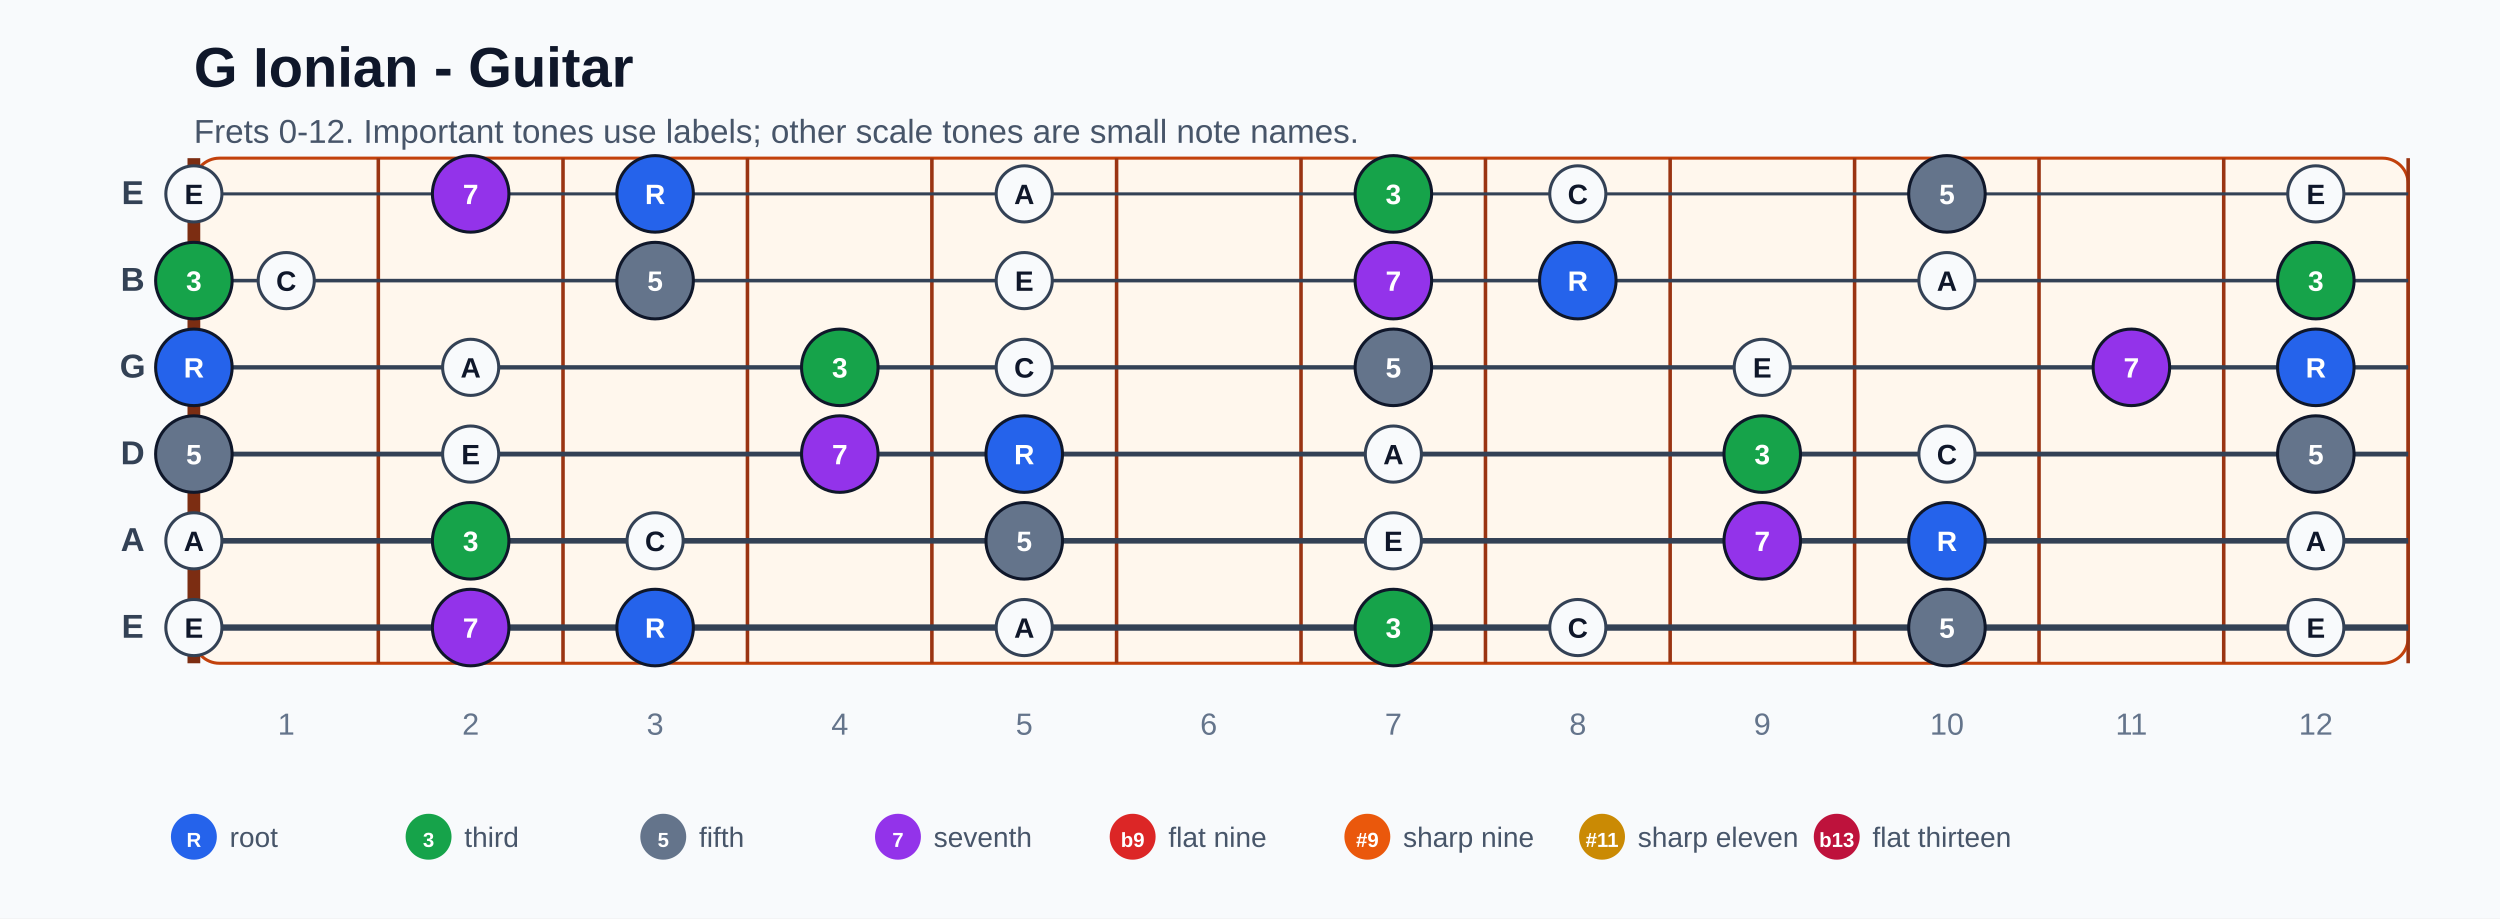
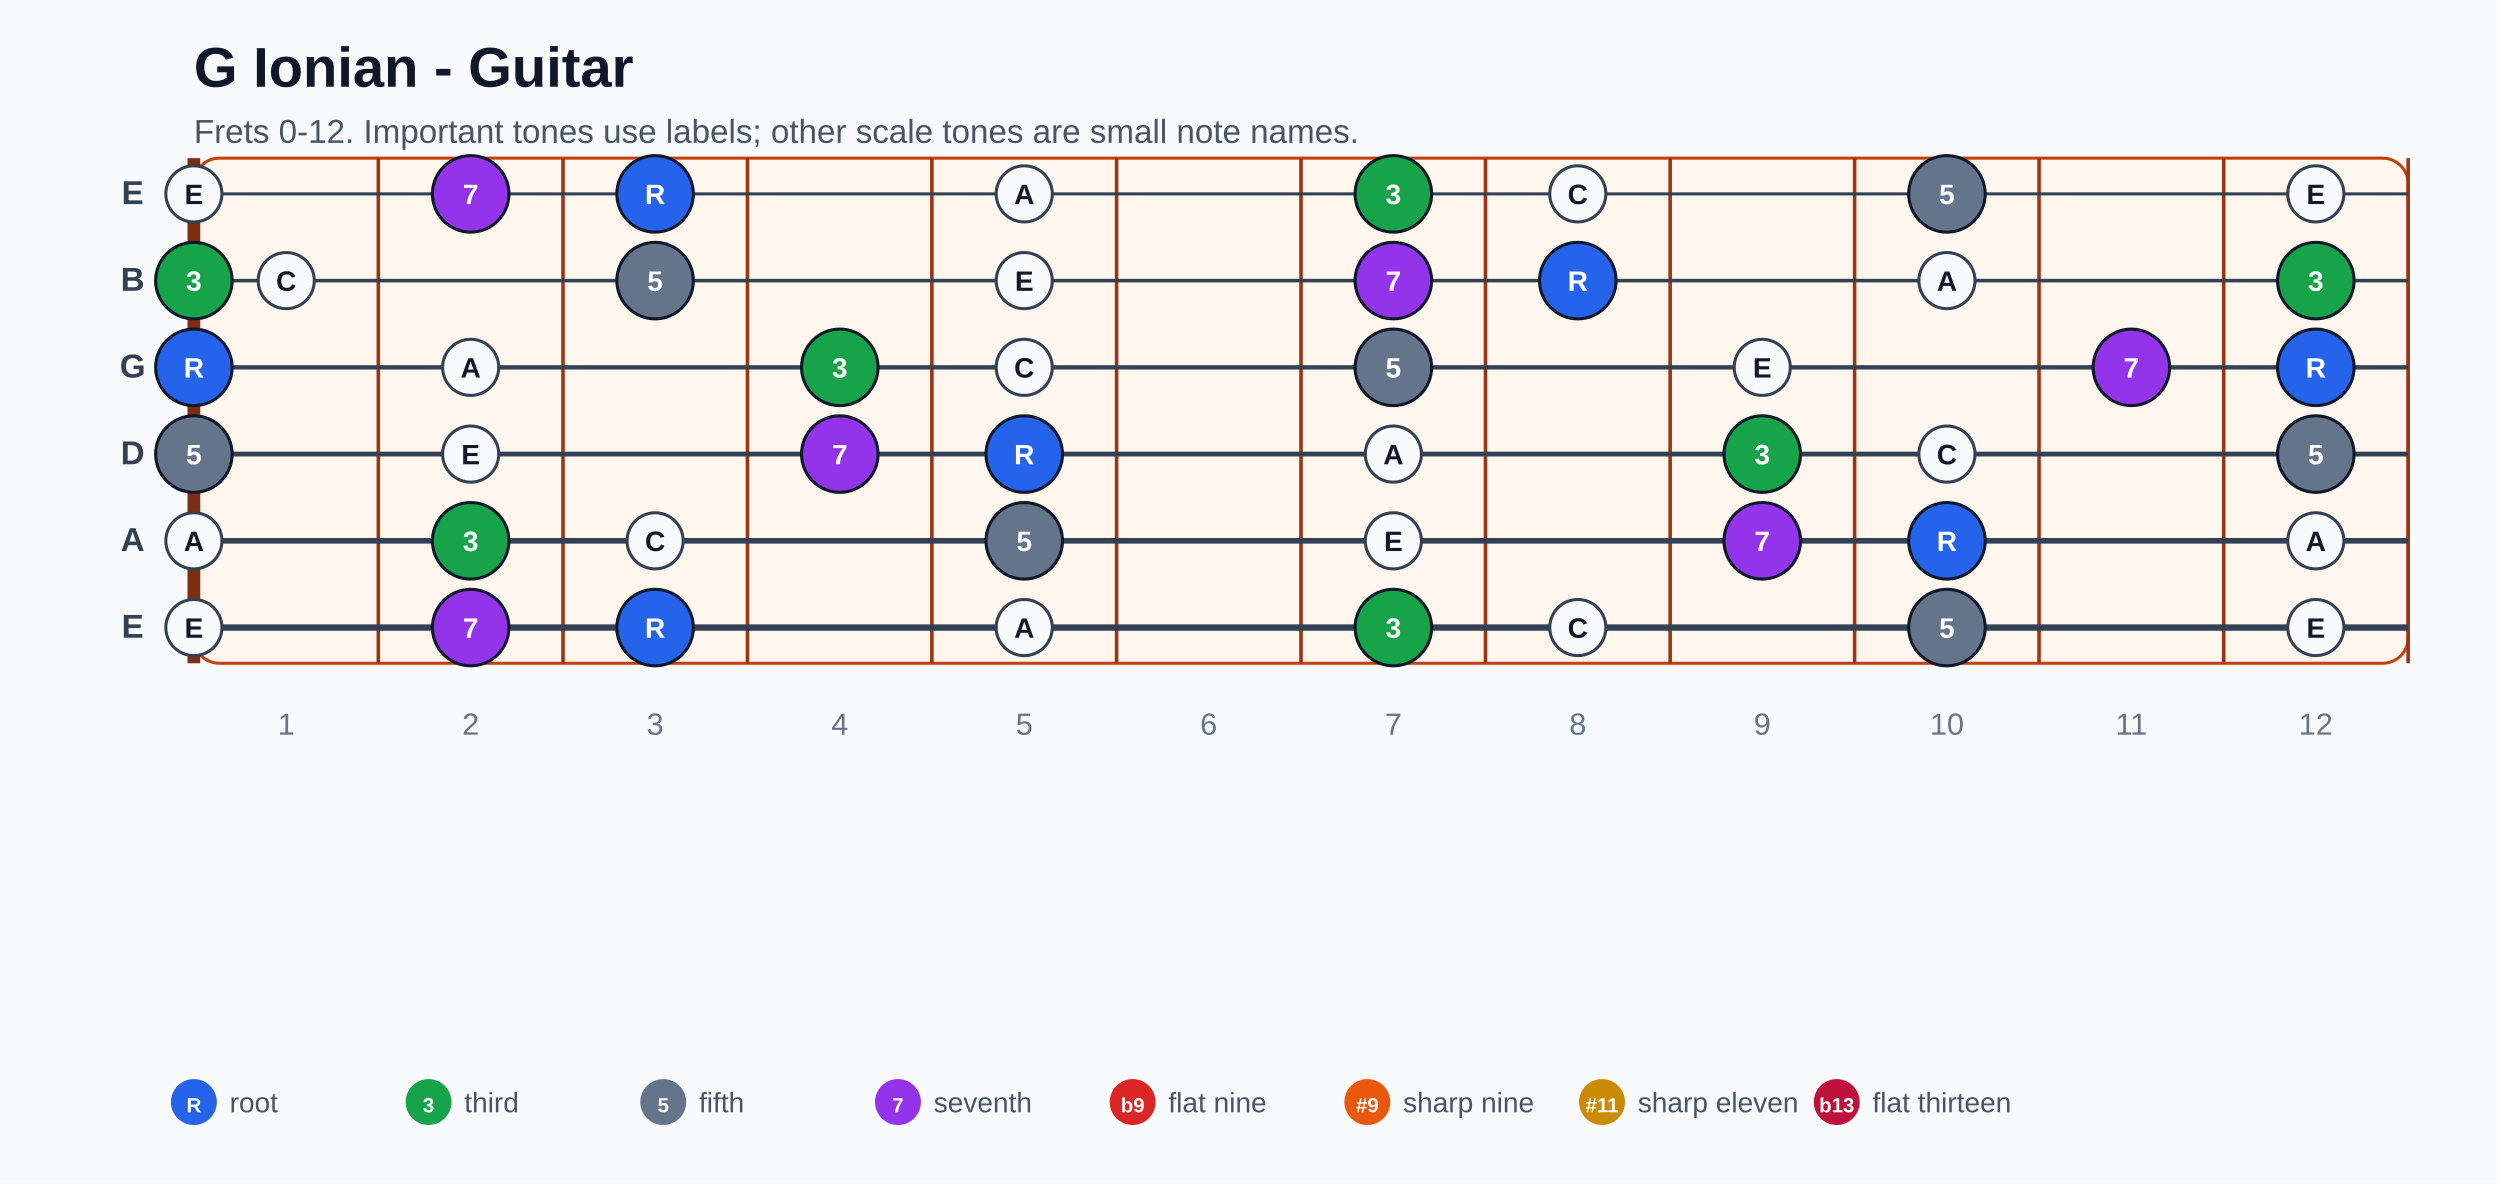
- <svg xmlns="http://www.w3.org/2000/svg" width="980" height="360" viewBox="0 0 980 360">
+ <svg xmlns="http://www.w3.org/2000/svg" width="980" height="464" viewBox="0 0 980 464">
  <rect width="100%" height="100%" fill="#f8fafc" />
  <text x="76" y="34" font-family="Arial, sans-serif" font-size="22" font-weight="700" fill="#0f172a">G Ionian - Guitar</text>
  <text x="76" y="56" font-family="Arial, sans-serif" font-size="13" fill="#475569">Frets 0-12. Important tones use labels; other scale tones are small note names.</text>
  <rect x="76" y="62" width="868" height="198" rx="10" fill="#fff7ed" stroke="#c2410c" stroke-width="1.2" />
  <line x1="76.0" y1="62" x2="76.0" y2="260" stroke="#7c2d12" stroke-width="5" />
  <line x1="148.3" y1="62" x2="148.3" y2="260" stroke="#9a3412" stroke-width="1.4" />
  <text x="112.2" y="288" text-anchor="middle" font-family="Arial, sans-serif" font-size="12" fill="#64748b">1</text>
  <line x1="220.7" y1="62" x2="220.7" y2="260" stroke="#9a3412" stroke-width="1.4" />
  <text x="184.5" y="288" text-anchor="middle" font-family="Arial, sans-serif" font-size="12" fill="#64748b">2</text>
  <line x1="293.0" y1="62" x2="293.0" y2="260" stroke="#9a3412" stroke-width="1.4" />
  <text x="256.8" y="288" text-anchor="middle" font-family="Arial, sans-serif" font-size="12" fill="#64748b">3</text>
  <line x1="365.3" y1="62" x2="365.3" y2="260" stroke="#9a3412" stroke-width="1.4" />
  <text x="329.2" y="288" text-anchor="middle" font-family="Arial, sans-serif" font-size="12" fill="#64748b">4</text>
  <line x1="437.7" y1="62" x2="437.7" y2="260" stroke="#9a3412" stroke-width="1.4" />
  <text x="401.5" y="288" text-anchor="middle" font-family="Arial, sans-serif" font-size="12" fill="#64748b">5</text>
  <line x1="510.0" y1="62" x2="510.0" y2="260" stroke="#9a3412" stroke-width="1.4" />
  <text x="473.8" y="288" text-anchor="middle" font-family="Arial, sans-serif" font-size="12" fill="#64748b">6</text>
  <line x1="582.3" y1="62" x2="582.3" y2="260" stroke="#9a3412" stroke-width="1.4" />
  <text x="546.2" y="288" text-anchor="middle" font-family="Arial, sans-serif" font-size="12" fill="#64748b">7</text>
  <line x1="654.7" y1="62" x2="654.7" y2="260" stroke="#9a3412" stroke-width="1.4" />
  <text x="618.5" y="288" text-anchor="middle" font-family="Arial, sans-serif" font-size="12" fill="#64748b">8</text>
  <line x1="727.0" y1="62" x2="727.0" y2="260" stroke="#9a3412" stroke-width="1.4" />
  <text x="690.8" y="288" text-anchor="middle" font-family="Arial, sans-serif" font-size="12" fill="#64748b">9</text>
  <line x1="799.3" y1="62" x2="799.3" y2="260" stroke="#9a3412" stroke-width="1.4" />
  <text x="763.2" y="288" text-anchor="middle" font-family="Arial, sans-serif" font-size="12" fill="#64748b">10</text>
  <line x1="871.7" y1="62" x2="871.7" y2="260" stroke="#9a3412" stroke-width="1.4" />
  <text x="835.5" y="288" text-anchor="middle" font-family="Arial, sans-serif" font-size="12" fill="#64748b">11</text>
  <line x1="944.0" y1="62" x2="944.0" y2="260" stroke="#9a3412" stroke-width="1.4" />
  <text x="907.8" y="288" text-anchor="middle" font-family="Arial, sans-serif" font-size="12" fill="#64748b">12</text>
  <line x1="76" y1="76.0" x2="944" y2="76.0" stroke="#334155" stroke-width="1.2" />
  <text x="52" y="80.0" text-anchor="middle" font-family="Arial, sans-serif" font-size="13" font-weight="700" fill="#334155">E</text>
  <circle cx="76.0" cy="76.0" r="11" fill="#f8fafc" stroke="#334155" stroke-width="1.2" />
  <text x="76.0" y="80.0" text-anchor="middle" font-family="Arial, sans-serif" font-size="11" font-weight="700" fill="#0f172a">E</text>
  <circle cx="184.5" cy="76.0" r="15" fill="#9333ea" stroke="#0f172a" stroke-width="1.2" />
  <text x="184.5" y="80.0" text-anchor="middle" font-family="Arial, sans-serif" font-size="11" font-weight="700" fill="#ffffff">7</text>
  <circle cx="256.8" cy="76.0" r="15" fill="#2563eb" stroke="#0f172a" stroke-width="1.2" />
  <text x="256.8" y="80.0" text-anchor="middle" font-family="Arial, sans-serif" font-size="11" font-weight="700" fill="#ffffff">R</text>
  <circle cx="401.5" cy="76.0" r="11" fill="#f8fafc" stroke="#334155" stroke-width="1.2" />
  <text x="401.5" y="80.0" text-anchor="middle" font-family="Arial, sans-serif" font-size="11" font-weight="700" fill="#0f172a">A</text>
  <circle cx="546.2" cy="76.0" r="15" fill="#16a34a" stroke="#0f172a" stroke-width="1.2" />
  <text x="546.2" y="80.0" text-anchor="middle" font-family="Arial, sans-serif" font-size="11" font-weight="700" fill="#ffffff">3</text>
  <circle cx="618.5" cy="76.0" r="11" fill="#f8fafc" stroke="#334155" stroke-width="1.2" />
  <text x="618.5" y="80.0" text-anchor="middle" font-family="Arial, sans-serif" font-size="11" font-weight="700" fill="#0f172a">C</text>
  <circle cx="763.2" cy="76.0" r="15" fill="#64748b" stroke="#0f172a" stroke-width="1.2" />
  <text x="763.2" y="80.0" text-anchor="middle" font-family="Arial, sans-serif" font-size="11" font-weight="700" fill="#ffffff">5</text>
  <circle cx="907.8" cy="76.0" r="11" fill="#f8fafc" stroke="#334155" stroke-width="1.2" />
  <text x="907.8" y="80.0" text-anchor="middle" font-family="Arial, sans-serif" font-size="11" font-weight="700" fill="#0f172a">E</text>
  <line x1="76" y1="110.0" x2="944" y2="110.0" stroke="#334155" stroke-width="1.4" />
  <text x="52" y="114.0" text-anchor="middle" font-family="Arial, sans-serif" font-size="13" font-weight="700" fill="#334155">B</text>
  <circle cx="76.0" cy="110.0" r="15" fill="#16a34a" stroke="#0f172a" stroke-width="1.2" />
  <text x="76.0" y="114.0" text-anchor="middle" font-family="Arial, sans-serif" font-size="11" font-weight="700" fill="#ffffff">3</text>
  <circle cx="112.2" cy="110.0" r="11" fill="#f8fafc" stroke="#334155" stroke-width="1.2" />
  <text x="112.2" y="114.0" text-anchor="middle" font-family="Arial, sans-serif" font-size="11" font-weight="700" fill="#0f172a">C</text>
  <circle cx="256.8" cy="110.0" r="15" fill="#64748b" stroke="#0f172a" stroke-width="1.2" />
  <text x="256.8" y="114.0" text-anchor="middle" font-family="Arial, sans-serif" font-size="11" font-weight="700" fill="#ffffff">5</text>
  <circle cx="401.5" cy="110.0" r="11" fill="#f8fafc" stroke="#334155" stroke-width="1.2" />
  <text x="401.5" y="114.0" text-anchor="middle" font-family="Arial, sans-serif" font-size="11" font-weight="700" fill="#0f172a">E</text>
  <circle cx="546.2" cy="110.0" r="15" fill="#9333ea" stroke="#0f172a" stroke-width="1.2" />
  <text x="546.2" y="114.0" text-anchor="middle" font-family="Arial, sans-serif" font-size="11" font-weight="700" fill="#ffffff">7</text>
  <circle cx="618.5" cy="110.0" r="15" fill="#2563eb" stroke="#0f172a" stroke-width="1.2" />
  <text x="618.5" y="114.0" text-anchor="middle" font-family="Arial, sans-serif" font-size="11" font-weight="700" fill="#ffffff">R</text>
  <circle cx="763.2" cy="110.0" r="11" fill="#f8fafc" stroke="#334155" stroke-width="1.2" />
  <text x="763.2" y="114.0" text-anchor="middle" font-family="Arial, sans-serif" font-size="11" font-weight="700" fill="#0f172a">A</text>
  <circle cx="907.8" cy="110.0" r="15" fill="#16a34a" stroke="#0f172a" stroke-width="1.2" />
  <text x="907.8" y="114.0" text-anchor="middle" font-family="Arial, sans-serif" font-size="11" font-weight="700" fill="#ffffff">3</text>
  <line x1="76" y1="144.0" x2="944" y2="144.0" stroke="#334155" stroke-width="1.7" />
  <text x="52" y="148.0" text-anchor="middle" font-family="Arial, sans-serif" font-size="13" font-weight="700" fill="#334155">G</text>
  <circle cx="76.0" cy="144.0" r="15" fill="#2563eb" stroke="#0f172a" stroke-width="1.2" />
  <text x="76.0" y="148.0" text-anchor="middle" font-family="Arial, sans-serif" font-size="11" font-weight="700" fill="#ffffff">R</text>
  <circle cx="184.5" cy="144.0" r="11" fill="#f8fafc" stroke="#334155" stroke-width="1.2" />
  <text x="184.5" y="148.0" text-anchor="middle" font-family="Arial, sans-serif" font-size="11" font-weight="700" fill="#0f172a">A</text>
  <circle cx="329.2" cy="144.0" r="15" fill="#16a34a" stroke="#0f172a" stroke-width="1.2" />
  <text x="329.2" y="148.0" text-anchor="middle" font-family="Arial, sans-serif" font-size="11" font-weight="700" fill="#ffffff">3</text>
  <circle cx="401.5" cy="144.0" r="11" fill="#f8fafc" stroke="#334155" stroke-width="1.2" />
  <text x="401.5" y="148.0" text-anchor="middle" font-family="Arial, sans-serif" font-size="11" font-weight="700" fill="#0f172a">C</text>
  <circle cx="546.2" cy="144.0" r="15" fill="#64748b" stroke="#0f172a" stroke-width="1.2" />
  <text x="546.2" y="148.0" text-anchor="middle" font-family="Arial, sans-serif" font-size="11" font-weight="700" fill="#ffffff">5</text>
  <circle cx="690.8" cy="144.0" r="11" fill="#f8fafc" stroke="#334155" stroke-width="1.2" />
  <text x="690.8" y="148.0" text-anchor="middle" font-family="Arial, sans-serif" font-size="11" font-weight="700" fill="#0f172a">E</text>
  <circle cx="835.5" cy="144.0" r="15" fill="#9333ea" stroke="#0f172a" stroke-width="1.2" />
  <text x="835.5" y="148.0" text-anchor="middle" font-family="Arial, sans-serif" font-size="11" font-weight="700" fill="#ffffff">7</text>
  <circle cx="907.8" cy="144.0" r="15" fill="#2563eb" stroke="#0f172a" stroke-width="1.2" />
  <text x="907.8" y="148.0" text-anchor="middle" font-family="Arial, sans-serif" font-size="11" font-weight="700" fill="#ffffff">R</text>
  <line x1="76" y1="178.0" x2="944" y2="178.0" stroke="#334155" stroke-width="1.9" />
  <text x="52" y="182.0" text-anchor="middle" font-family="Arial, sans-serif" font-size="13" font-weight="700" fill="#334155">D</text>
  <circle cx="76.0" cy="178.0" r="15" fill="#64748b" stroke="#0f172a" stroke-width="1.2" />
  <text x="76.0" y="182.0" text-anchor="middle" font-family="Arial, sans-serif" font-size="11" font-weight="700" fill="#ffffff">5</text>
  <circle cx="184.5" cy="178.0" r="11" fill="#f8fafc" stroke="#334155" stroke-width="1.2" />
  <text x="184.5" y="182.0" text-anchor="middle" font-family="Arial, sans-serif" font-size="11" font-weight="700" fill="#0f172a">E</text>
  <circle cx="329.2" cy="178.0" r="15" fill="#9333ea" stroke="#0f172a" stroke-width="1.2" />
  <text x="329.2" y="182.0" text-anchor="middle" font-family="Arial, sans-serif" font-size="11" font-weight="700" fill="#ffffff">7</text>
  <circle cx="401.5" cy="178.0" r="15" fill="#2563eb" stroke="#0f172a" stroke-width="1.2" />
  <text x="401.5" y="182.0" text-anchor="middle" font-family="Arial, sans-serif" font-size="11" font-weight="700" fill="#ffffff">R</text>
  <circle cx="546.2" cy="178.0" r="11" fill="#f8fafc" stroke="#334155" stroke-width="1.2" />
  <text x="546.2" y="182.0" text-anchor="middle" font-family="Arial, sans-serif" font-size="11" font-weight="700" fill="#0f172a">A</text>
  <circle cx="690.8" cy="178.0" r="15" fill="#16a34a" stroke="#0f172a" stroke-width="1.2" />
  <text x="690.8" y="182.0" text-anchor="middle" font-family="Arial, sans-serif" font-size="11" font-weight="700" fill="#ffffff">3</text>
  <circle cx="763.2" cy="178.0" r="11" fill="#f8fafc" stroke="#334155" stroke-width="1.2" />
  <text x="763.2" y="182.0" text-anchor="middle" font-family="Arial, sans-serif" font-size="11" font-weight="700" fill="#0f172a">C</text>
  <circle cx="907.8" cy="178.0" r="15" fill="#64748b" stroke="#0f172a" stroke-width="1.2" />
  <text x="907.8" y="182.0" text-anchor="middle" font-family="Arial, sans-serif" font-size="11" font-weight="700" fill="#ffffff">5</text>
  <line x1="76" y1="212.0" x2="944" y2="212.0" stroke="#334155" stroke-width="2.2" />
  <text x="52" y="216.0" text-anchor="middle" font-family="Arial, sans-serif" font-size="13" font-weight="700" fill="#334155">A</text>
  <circle cx="76.0" cy="212.0" r="11" fill="#f8fafc" stroke="#334155" stroke-width="1.2" />
  <text x="76.0" y="216.0" text-anchor="middle" font-family="Arial, sans-serif" font-size="11" font-weight="700" fill="#0f172a">A</text>
  <circle cx="184.5" cy="212.0" r="15" fill="#16a34a" stroke="#0f172a" stroke-width="1.2" />
  <text x="184.5" y="216.0" text-anchor="middle" font-family="Arial, sans-serif" font-size="11" font-weight="700" fill="#ffffff">3</text>
  <circle cx="256.8" cy="212.0" r="11" fill="#f8fafc" stroke="#334155" stroke-width="1.2" />
  <text x="256.8" y="216.0" text-anchor="middle" font-family="Arial, sans-serif" font-size="11" font-weight="700" fill="#0f172a">C</text>
  <circle cx="401.5" cy="212.0" r="15" fill="#64748b" stroke="#0f172a" stroke-width="1.2" />
  <text x="401.5" y="216.0" text-anchor="middle" font-family="Arial, sans-serif" font-size="11" font-weight="700" fill="#ffffff">5</text>
  <circle cx="546.2" cy="212.0" r="11" fill="#f8fafc" stroke="#334155" stroke-width="1.2" />
  <text x="546.2" y="216.0" text-anchor="middle" font-family="Arial, sans-serif" font-size="11" font-weight="700" fill="#0f172a">E</text>
  <circle cx="690.8" cy="212.0" r="15" fill="#9333ea" stroke="#0f172a" stroke-width="1.2" />
  <text x="690.8" y="216.0" text-anchor="middle" font-family="Arial, sans-serif" font-size="11" font-weight="700" fill="#ffffff">7</text>
  <circle cx="763.2" cy="212.0" r="15" fill="#2563eb" stroke="#0f172a" stroke-width="1.2" />
  <text x="763.2" y="216.0" text-anchor="middle" font-family="Arial, sans-serif" font-size="11" font-weight="700" fill="#ffffff">R</text>
  <circle cx="907.8" cy="212.0" r="11" fill="#f8fafc" stroke="#334155" stroke-width="1.2" />
  <text x="907.8" y="216.0" text-anchor="middle" font-family="Arial, sans-serif" font-size="11" font-weight="700" fill="#0f172a">A</text>
  <line x1="76" y1="246.0" x2="944" y2="246.0" stroke="#334155" stroke-width="2.5" />
  <text x="52" y="250.0" text-anchor="middle" font-family="Arial, sans-serif" font-size="13" font-weight="700" fill="#334155">E</text>
  <circle cx="76.0" cy="246.0" r="11" fill="#f8fafc" stroke="#334155" stroke-width="1.2" />
  <text x="76.0" y="250.0" text-anchor="middle" font-family="Arial, sans-serif" font-size="11" font-weight="700" fill="#0f172a">E</text>
  <circle cx="184.5" cy="246.0" r="15" fill="#9333ea" stroke="#0f172a" stroke-width="1.2" />
  <text x="184.5" y="250.0" text-anchor="middle" font-family="Arial, sans-serif" font-size="11" font-weight="700" fill="#ffffff">7</text>
  <circle cx="256.8" cy="246.0" r="15" fill="#2563eb" stroke="#0f172a" stroke-width="1.2" />
  <text x="256.8" y="250.0" text-anchor="middle" font-family="Arial, sans-serif" font-size="11" font-weight="700" fill="#ffffff">R</text>
  <circle cx="401.5" cy="246.0" r="11" fill="#f8fafc" stroke="#334155" stroke-width="1.2" />
  <text x="401.5" y="250.0" text-anchor="middle" font-family="Arial, sans-serif" font-size="11" font-weight="700" fill="#0f172a">A</text>
  <circle cx="546.2" cy="246.0" r="15" fill="#16a34a" stroke="#0f172a" stroke-width="1.2" />
  <text x="546.2" y="250.0" text-anchor="middle" font-family="Arial, sans-serif" font-size="11" font-weight="700" fill="#ffffff">3</text>
  <circle cx="618.5" cy="246.0" r="11" fill="#f8fafc" stroke="#334155" stroke-width="1.2" />
  <text x="618.5" y="250.0" text-anchor="middle" font-family="Arial, sans-serif" font-size="11" font-weight="700" fill="#0f172a">C</text>
  <circle cx="763.2" cy="246.0" r="15" fill="#64748b" stroke="#0f172a" stroke-width="1.2" />
  <text x="763.2" y="250.0" text-anchor="middle" font-family="Arial, sans-serif" font-size="11" font-weight="700" fill="#ffffff">5</text>
  <circle cx="907.8" cy="246.0" r="11" fill="#f8fafc" stroke="#334155" stroke-width="1.2" />
  <text x="907.8" y="250.0" text-anchor="middle" font-family="Arial, sans-serif" font-size="11" font-weight="700" fill="#0f172a">E</text>
-   <circle cx="76" cy="328" r="9" fill="#2563eb" />
-   <text x="76" y="332" text-anchor="middle" font-family="Arial, sans-serif" font-size="8" font-weight="700" fill="#ffffff">R</text>
-   <text x="90" y="332" font-family="Arial, sans-serif" font-size="11" fill="#475569">root</text>
-   <circle cx="168" cy="328" r="9" fill="#16a34a" />
-   <text x="168" y="332" text-anchor="middle" font-family="Arial, sans-serif" font-size="8" font-weight="700" fill="#ffffff">3</text>
-   <text x="182" y="332" font-family="Arial, sans-serif" font-size="11" fill="#475569">third</text>
-   <circle cx="260" cy="328" r="9" fill="#64748b" />
-   <text x="260" y="332" text-anchor="middle" font-family="Arial, sans-serif" font-size="8" font-weight="700" fill="#ffffff">5</text>
-   <text x="274" y="332" font-family="Arial, sans-serif" font-size="11" fill="#475569">fifth</text>
-   <circle cx="352" cy="328" r="9" fill="#9333ea" />
-   <text x="352" y="332" text-anchor="middle" font-family="Arial, sans-serif" font-size="8" font-weight="700" fill="#ffffff">7</text>
-   <text x="366" y="332" font-family="Arial, sans-serif" font-size="11" fill="#475569">seventh</text>
-   <circle cx="444" cy="328" r="9" fill="#dc2626" />
-   <text x="444" y="332" text-anchor="middle" font-family="Arial, sans-serif" font-size="8" font-weight="700" fill="#ffffff">b9</text>
-   <text x="458" y="332" font-family="Arial, sans-serif" font-size="11" fill="#475569">flat nine</text>
-   <circle cx="536" cy="328" r="9" fill="#ea580c" />
-   <text x="536" y="332" text-anchor="middle" font-family="Arial, sans-serif" font-size="8" font-weight="700" fill="#ffffff">#9</text>
-   <text x="550" y="332" font-family="Arial, sans-serif" font-size="11" fill="#475569">sharp nine</text>
-   <circle cx="628" cy="328" r="9" fill="#ca8a04" />
-   <text x="628" y="332" text-anchor="middle" font-family="Arial, sans-serif" font-size="8" font-weight="700" fill="#ffffff">#11</text>
-   <text x="642" y="332" font-family="Arial, sans-serif" font-size="11" fill="#475569">sharp eleven</text>
-   <circle cx="720" cy="328" r="9" fill="#be123c" />
-   <text x="720" y="332" text-anchor="middle" font-family="Arial, sans-serif" font-size="8" font-weight="700" fill="#ffffff">b13</text>
-   <text x="734" y="332" font-family="Arial, sans-serif" font-size="11" fill="#475569">flat thirteen</text>
+   <circle cx="76" cy="432" r="9" fill="#2563eb" />
+   <text x="76" y="436" text-anchor="middle" font-family="Arial, sans-serif" font-size="8" font-weight="700" fill="#ffffff">R</text>
+   <text x="90" y="436" font-family="Arial, sans-serif" font-size="11" fill="#475569">root</text>
+   <circle cx="168" cy="432" r="9" fill="#16a34a" />
+   <text x="168" y="436" text-anchor="middle" font-family="Arial, sans-serif" font-size="8" font-weight="700" fill="#ffffff">3</text>
+   <text x="182" y="436" font-family="Arial, sans-serif" font-size="11" fill="#475569">third</text>
+   <circle cx="260" cy="432" r="9" fill="#64748b" />
+   <text x="260" y="436" text-anchor="middle" font-family="Arial, sans-serif" font-size="8" font-weight="700" fill="#ffffff">5</text>
+   <text x="274" y="436" font-family="Arial, sans-serif" font-size="11" fill="#475569">fifth</text>
+   <circle cx="352" cy="432" r="9" fill="#9333ea" />
+   <text x="352" y="436" text-anchor="middle" font-family="Arial, sans-serif" font-size="8" font-weight="700" fill="#ffffff">7</text>
+   <text x="366" y="436" font-family="Arial, sans-serif" font-size="11" fill="#475569">seventh</text>
+   <circle cx="444" cy="432" r="9" fill="#dc2626" />
+   <text x="444" y="436" text-anchor="middle" font-family="Arial, sans-serif" font-size="8" font-weight="700" fill="#ffffff">b9</text>
+   <text x="458" y="436" font-family="Arial, sans-serif" font-size="11" fill="#475569">flat nine</text>
+   <circle cx="536" cy="432" r="9" fill="#ea580c" />
+   <text x="536" y="436" text-anchor="middle" font-family="Arial, sans-serif" font-size="8" font-weight="700" fill="#ffffff">#9</text>
+   <text x="550" y="436" font-family="Arial, sans-serif" font-size="11" fill="#475569">sharp nine</text>
+   <circle cx="628" cy="432" r="9" fill="#ca8a04" />
+   <text x="628" y="436" text-anchor="middle" font-family="Arial, sans-serif" font-size="8" font-weight="700" fill="#ffffff">#11</text>
+   <text x="642" y="436" font-family="Arial, sans-serif" font-size="11" fill="#475569">sharp eleven</text>
+   <circle cx="720" cy="432" r="9" fill="#be123c" />
+   <text x="720" y="436" text-anchor="middle" font-family="Arial, sans-serif" font-size="8" font-weight="700" fill="#ffffff">b13</text>
+   <text x="734" y="436" font-family="Arial, sans-serif" font-size="11" fill="#475569">flat thirteen</text>
</svg>
